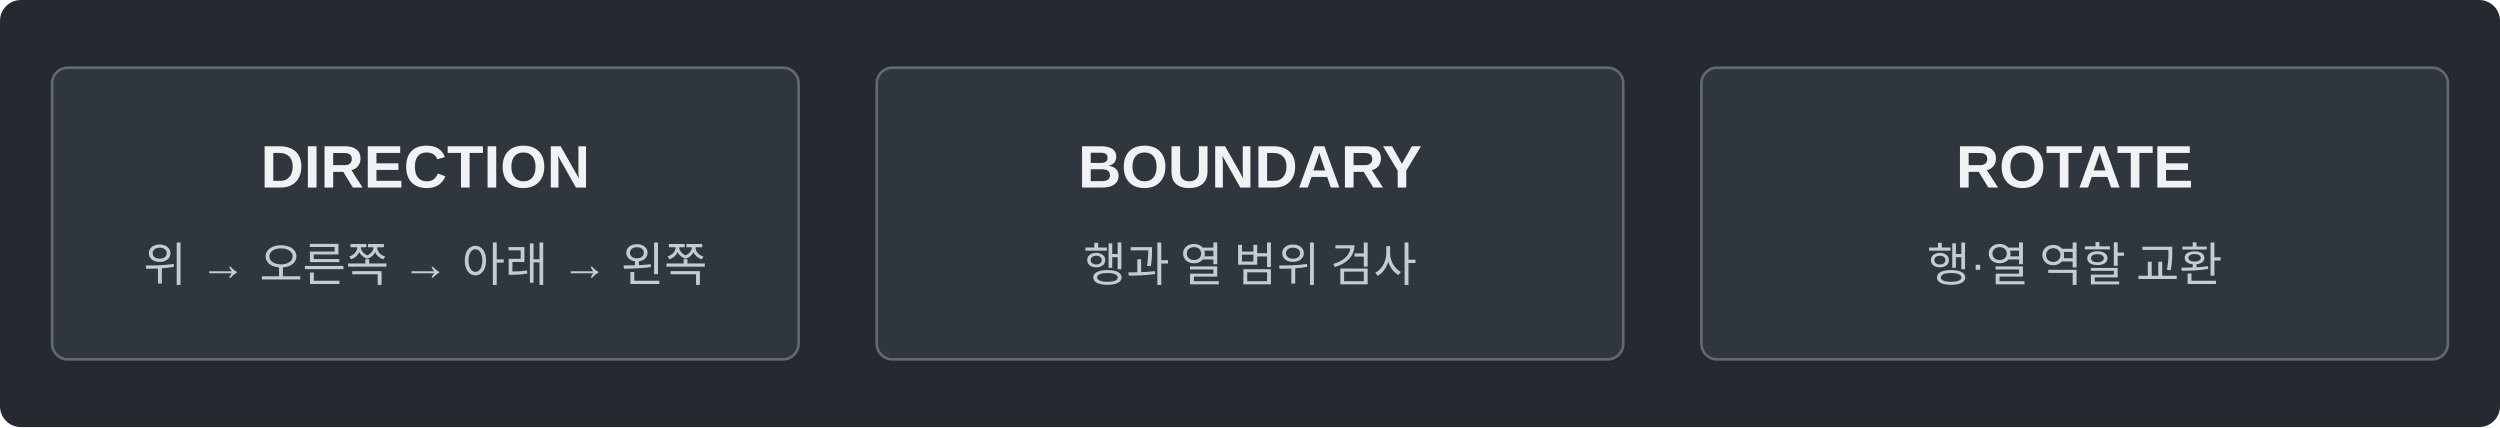
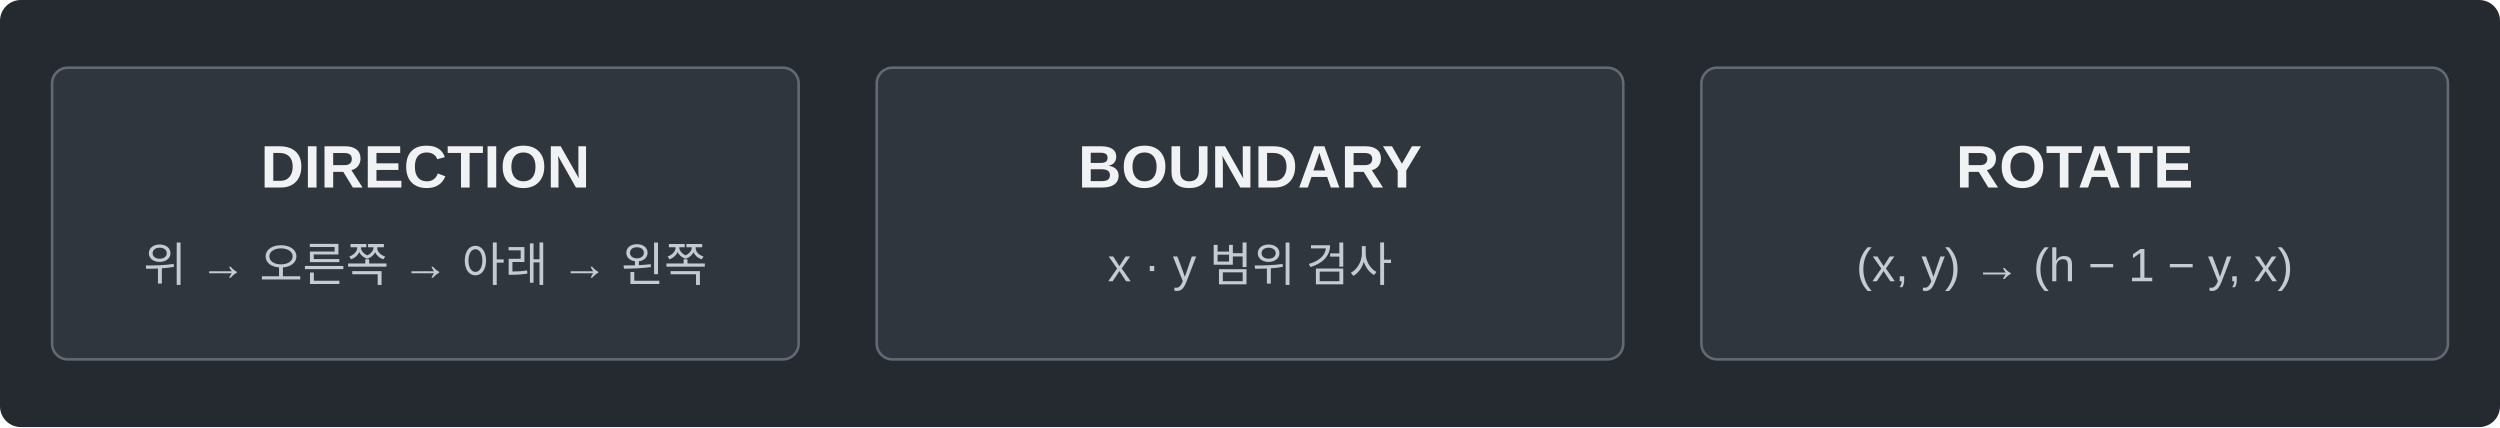
<svg xmlns="http://www.w3.org/2000/svg" width="960" height="164" viewBox="0 0 960 164">
  <rect width="960" height="164" rx="8" fill="#252a31" />
  <rect x="20.0" y="26" width="286.667" height="112" rx="6" fill="#30363e" stroke="#626974" />
  <text x="163.333" y="72" text-anchor="middle" font-family="Arial, sans-serif" font-size="23" font-weight="600" fill="#f1f2f4">DIRECTION</text>
  <text x="163.333" y="108" text-anchor="middle" font-family="Arial, sans-serif" font-size="18" fill="#c5cbd3">위 → 오른쪽 → 아래 → 왼쪽</text>
  <rect x="336.667" y="26" width="286.667" height="112" rx="6" fill="#30363e" stroke="#626974" />
  <text x="480.0" y="72" text-anchor="middle" font-family="Arial, sans-serif" font-size="23" font-weight="600" fill="#f1f2f4">BOUNDARY</text>
-   <text x="480.0" y="108" text-anchor="middle" font-family="Arial, sans-serif" font-size="18" fill="#c5cbd3">행과 열 범위 검사</text>
+   <text x="480.0" y="108" text-anchor="middle" font-family="Arial, sans-serif" font-size="18" fill="#c5cbd3">x · y 범위 검사</text>
  <rect x="653.333" y="26" width="286.667" height="112" rx="6" fill="#30363e" stroke="#626974" />
  <text x="796.667" y="72" text-anchor="middle" font-family="Arial, sans-serif" font-size="23" font-weight="600" fill="#f1f2f4">ROTATE</text>
-   <text x="796.667" y="108" text-anchor="middle" font-family="Arial, sans-serif" font-size="18" fill="#c5cbd3">행·열 역할 교환</text>
+   <text x="796.667" y="108" text-anchor="middle" font-family="Arial, sans-serif" font-size="18" fill="#c5cbd3">(x, y) → (h − 1 − y, x)</text>
</svg>
